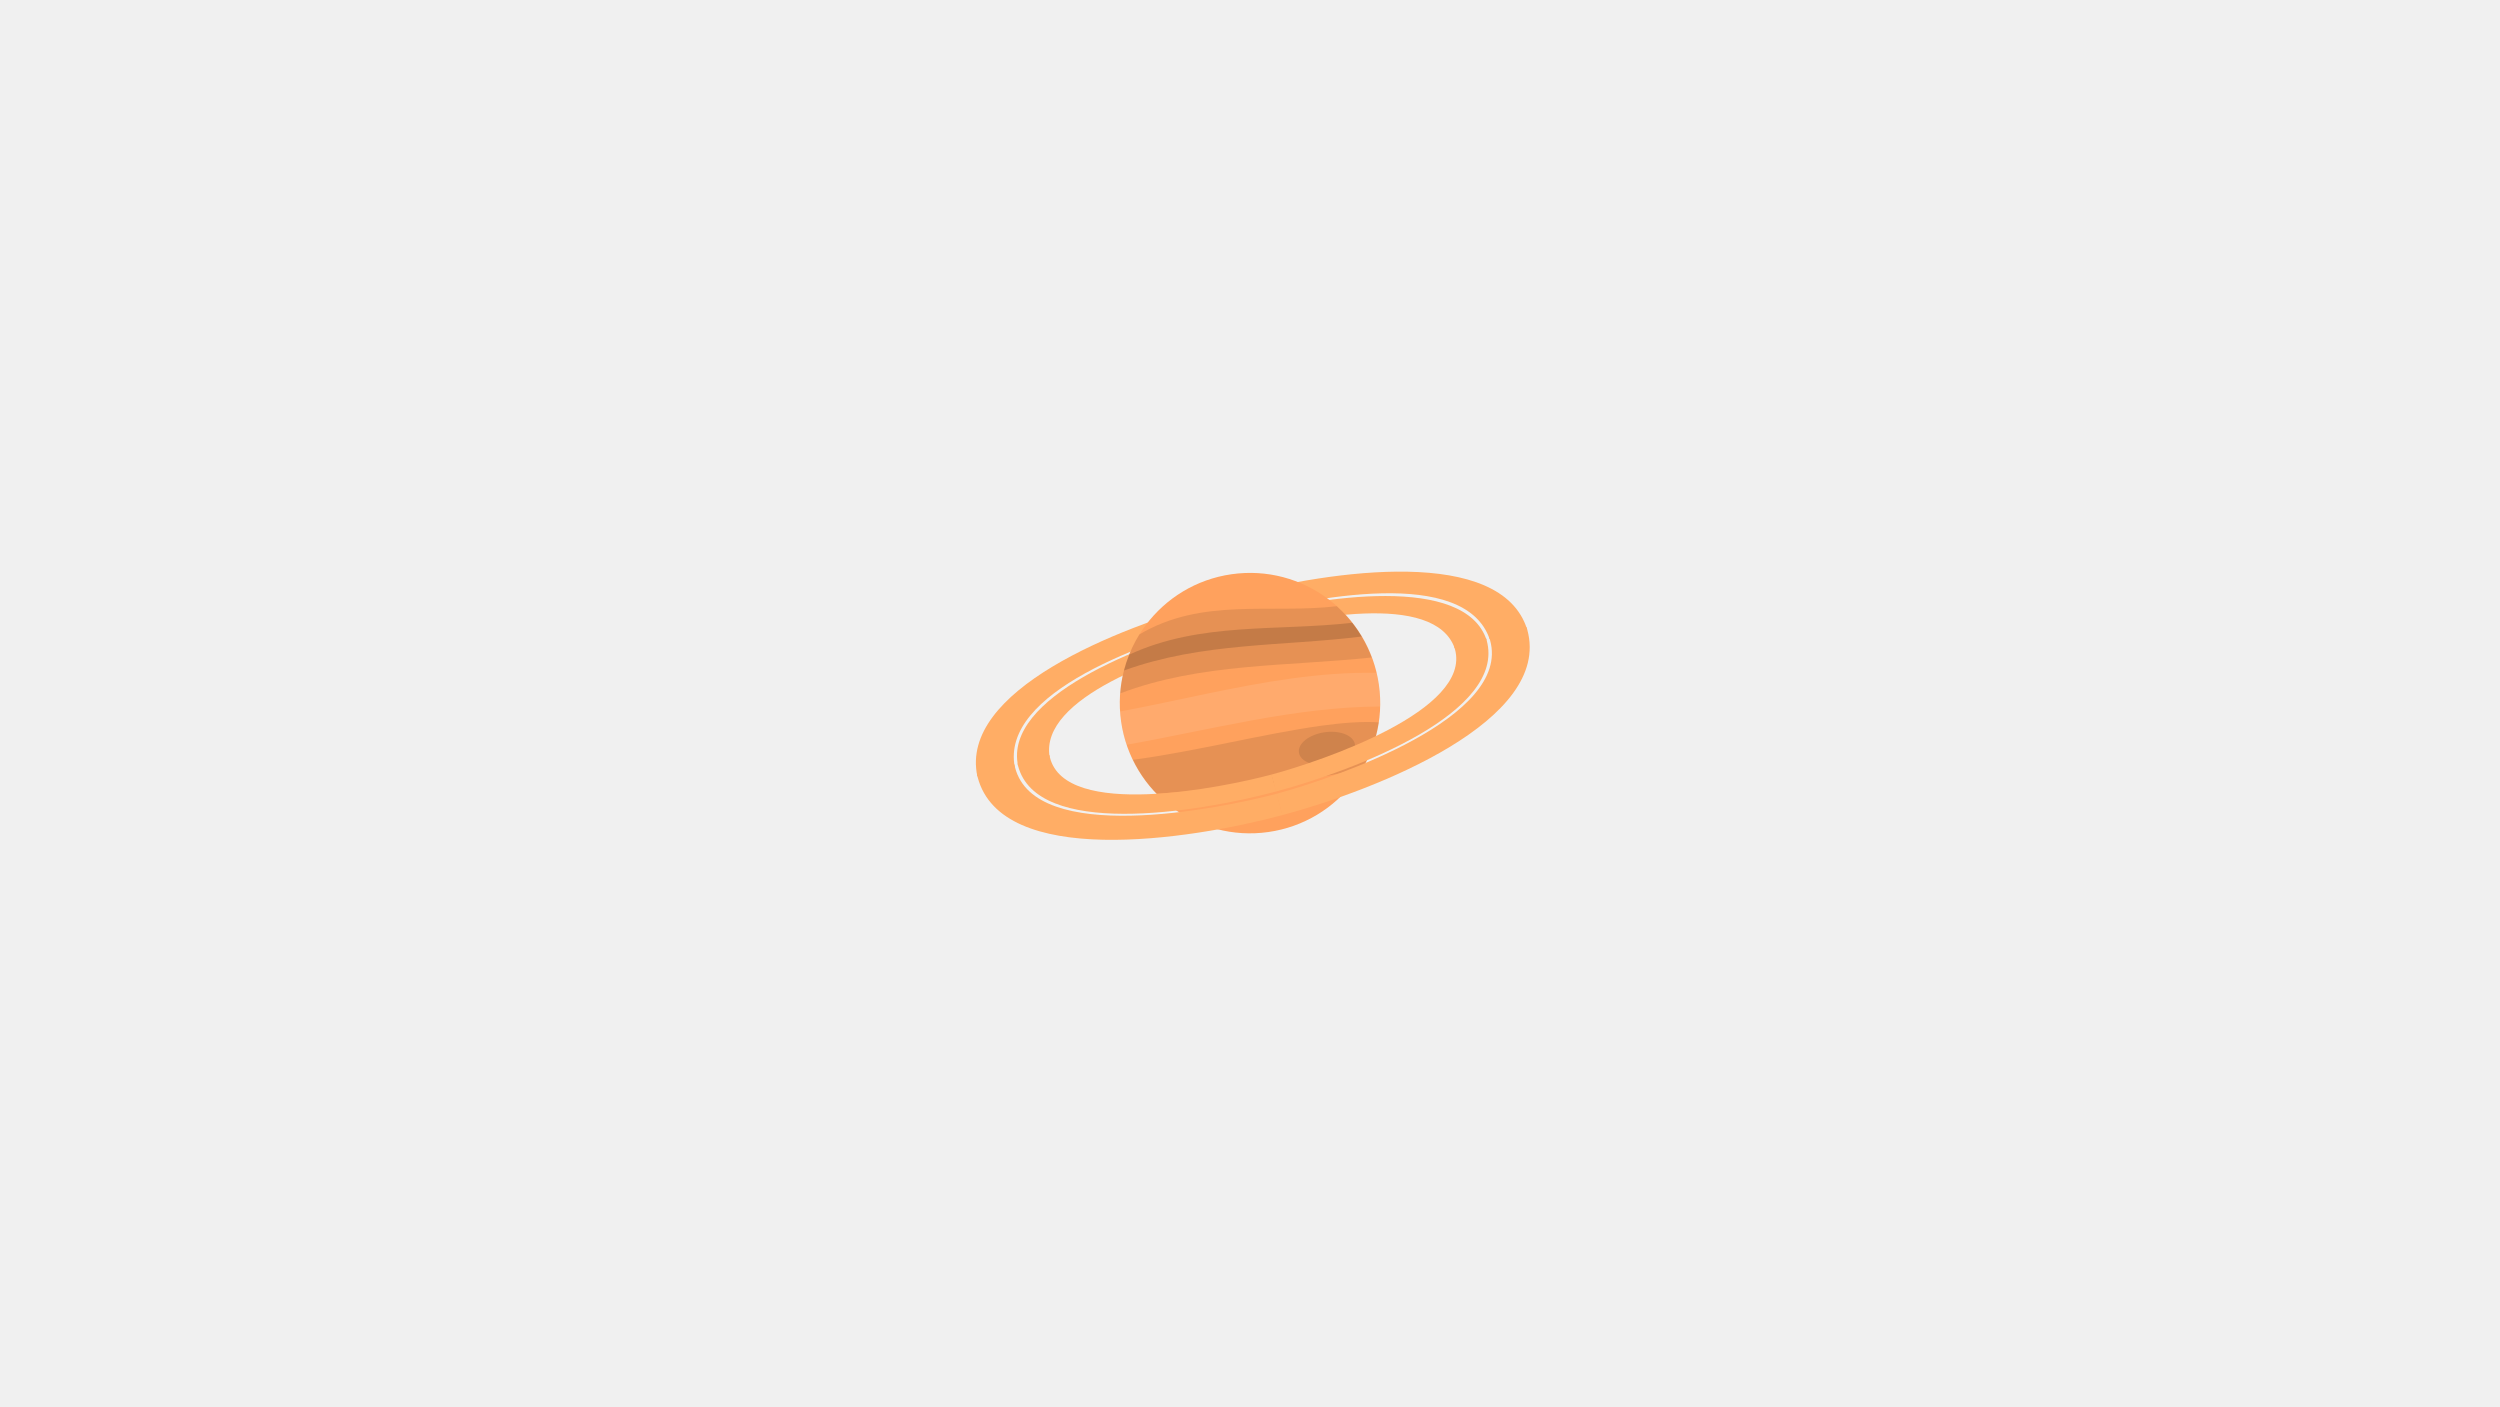
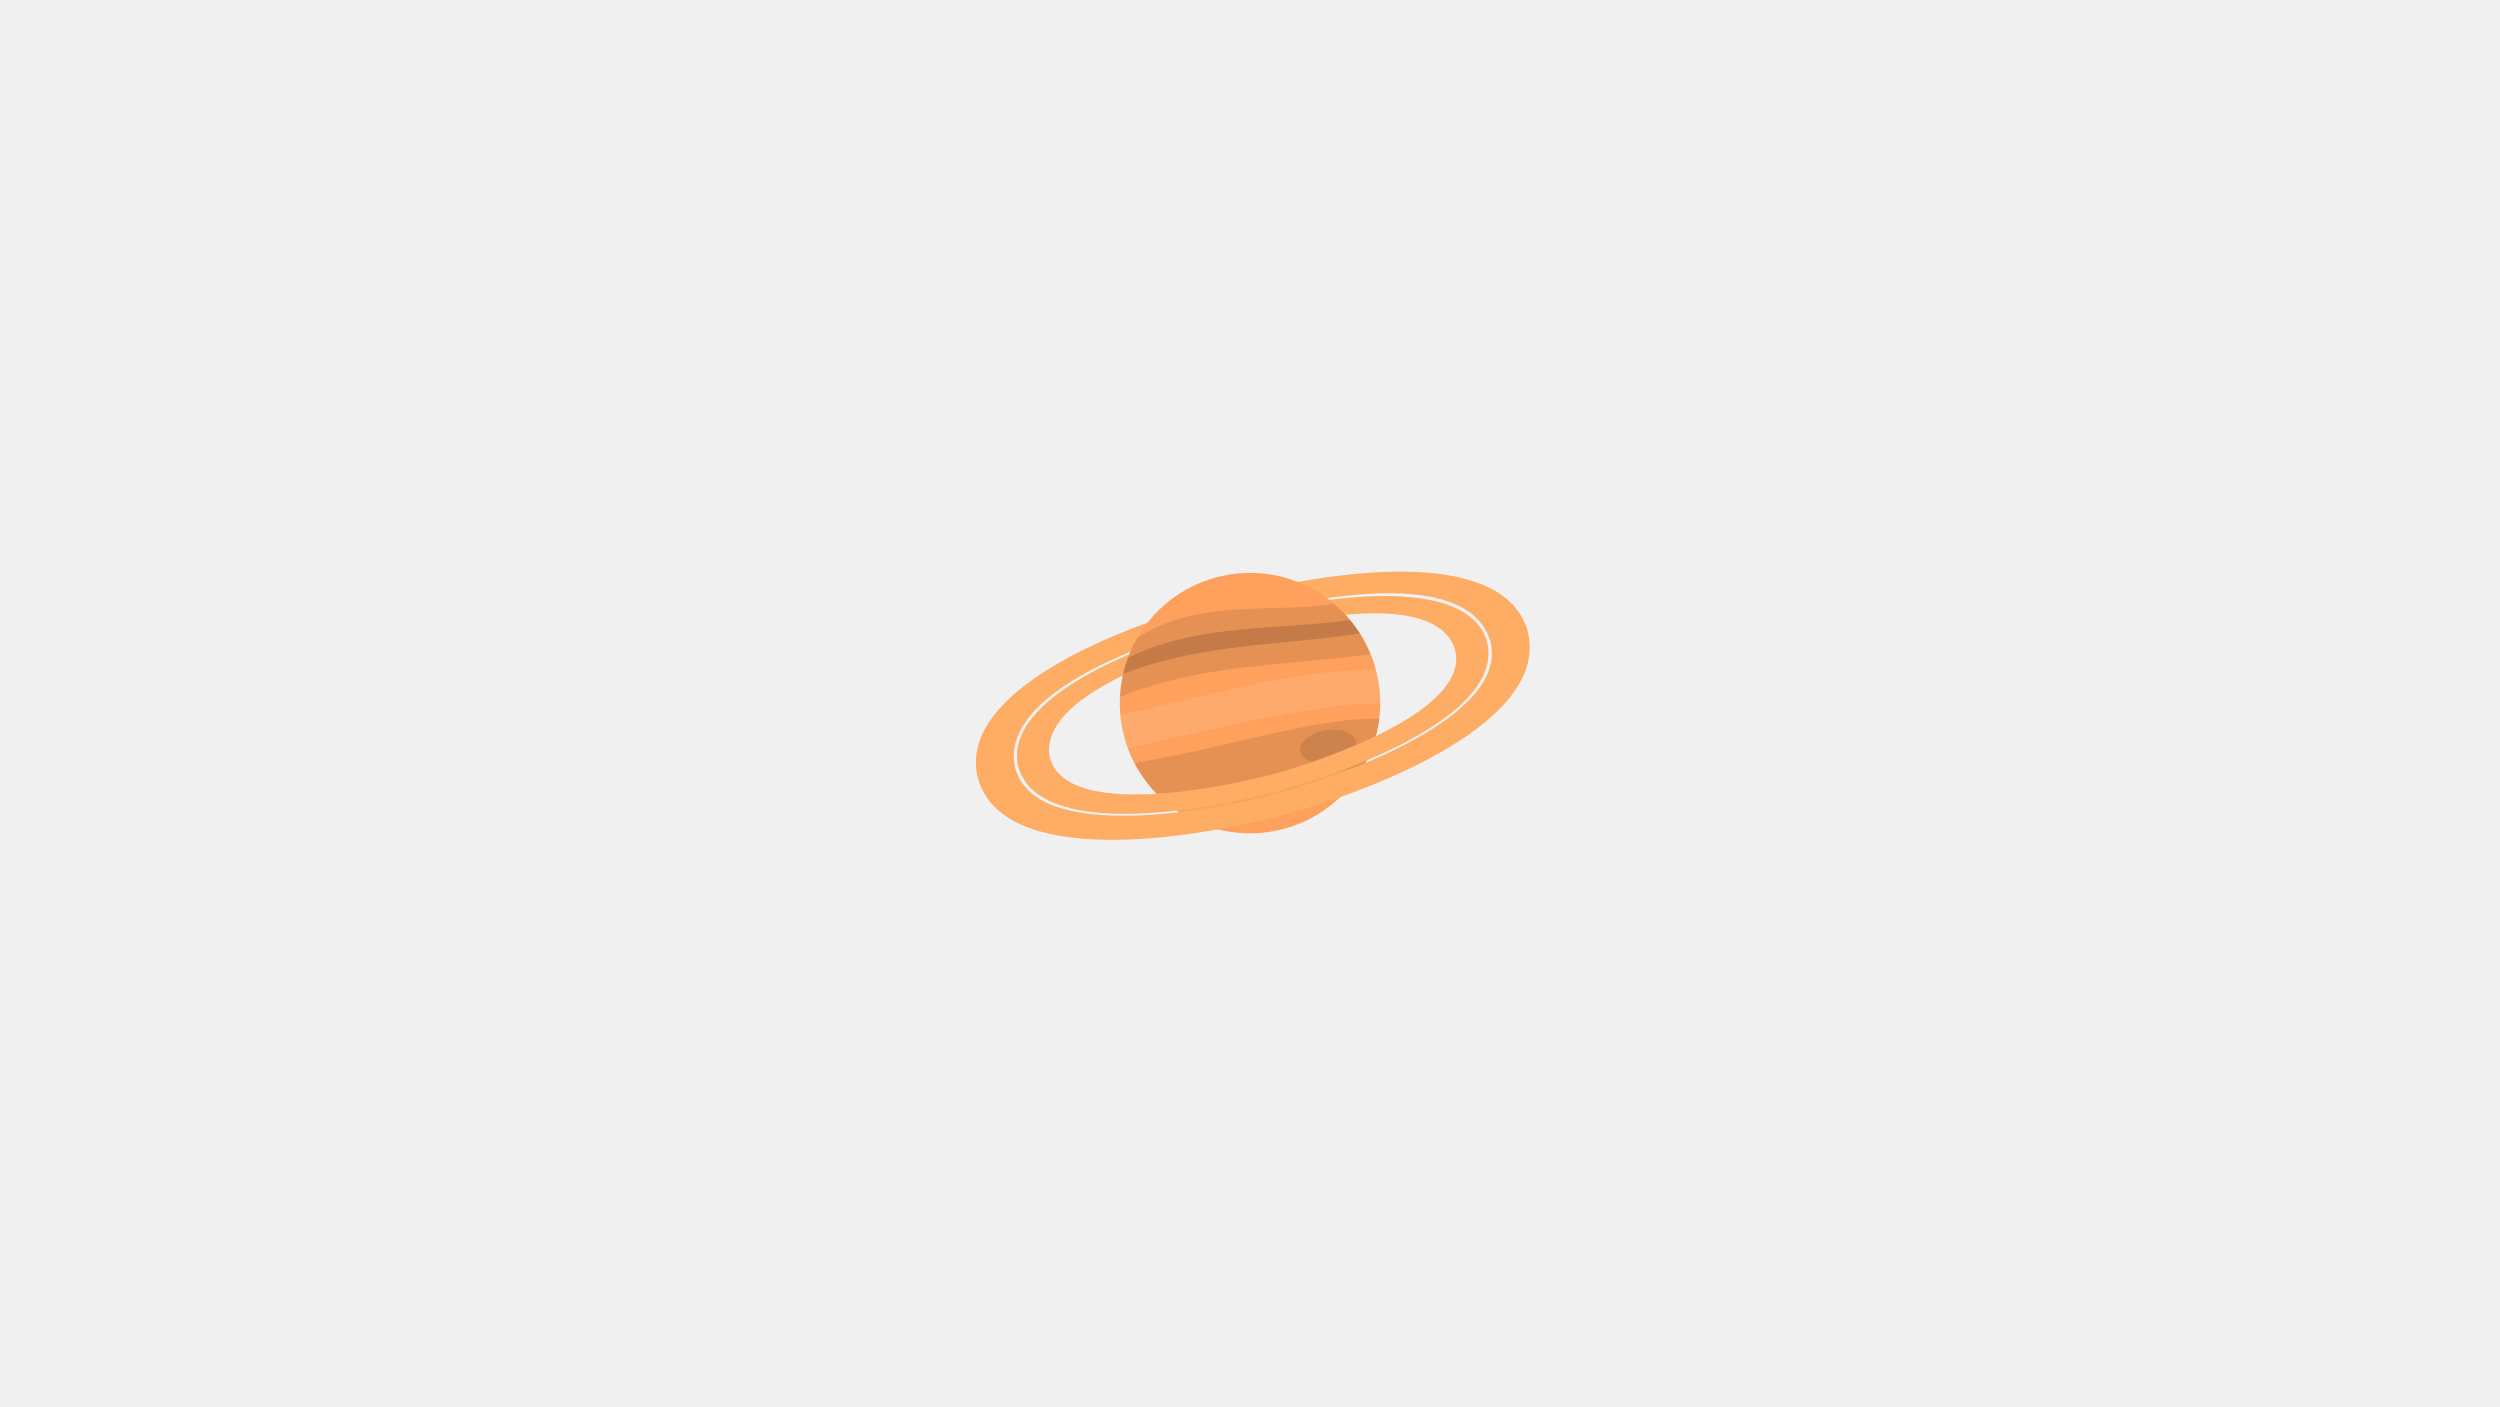
<svg xmlns="http://www.w3.org/2000/svg" width="1920" height="1080" viewBox="0 0 508 285.75" version="1.1" id="svg8">
  <defs id="defs2" />
  <g id="layer2" style="display:inline" />
  <g id="layer1" transform="translate(0,-11.24999)" style="display:inline">
    <g id="g2641" transform="rotate(-15,254.6685,154.5048)" style="fill:#ffad65;fill-opacity:1">
      <path id="path2627" d="m 256.563,132.145 v 3.8e-4 c -0.679,-9.3e-4 -1.344,7.8e-4 -1.993,0.005 v 4.183 c 17.797,1.4e-4 48.887,2.182 49.957,17.682 l 7.866,0.034 c -0.755,-17.713 -35.029,-21.875 -55.83,-21.904 z" style="color:#000000;font-style:normal;font-variant:normal;font-weight:normal;font-stretch:normal;font-size:medium;line-height:normal;font-family:sans-serif;font-variant-ligatures:normal;font-variant-position:normal;font-variant-caps:normal;font-variant-numeric:normal;font-variant-alternates:normal;font-feature-settings:normal;text-indent:0;text-align:start;text-decoration:none;text-decoration-line:none;text-decoration-style:solid;text-decoration-color:#000000;letter-spacing:normal;word-spacing:normal;text-transform:none;writing-mode:lr-tb;direction:ltr;text-orientation:mixed;dominant-baseline:auto;baseline-shift:baseline;text-anchor:start;white-space:normal;shape-padding:0;clip-rule:nonzero;display:inline;overflow:visible;visibility:visible;opacity:1;isolation:auto;mix-blend-mode:normal;color-interpolation:sRGB;color-interpolation-filters:linearRGB;solid-color:#000000;solid-opacity:1;vector-effect:none;fill:#ffad65;fill-opacity:1;fill-rule:evenodd;stroke:none;stroke-width:3.969;stroke-linecap:round;stroke-linejoin:round;stroke-miterlimit:4;stroke-dasharray:none;stroke-dashoffset:100;stroke-opacity:1;paint-order:normal;color-rendering:auto;image-rendering:auto;shape-rendering:auto;text-rendering:auto;enable-background:accumulate" />
      <path id="path2625" d="m 252.614,132.145 c -20.801,0.029 -54.959,4.102 -55.858,21.853 l 7.832,0.171 c 1.07,-15.499 32.221,-17.836 50.018,-17.836 v -4.183 c -0.649,-0.005 -1.314,-0.007 -1.992,-0.006 z" style="color:#000000;font-style:normal;font-variant:normal;font-weight:normal;font-stretch:normal;font-size:medium;line-height:normal;font-family:sans-serif;font-variant-ligatures:normal;font-variant-position:normal;font-variant-caps:normal;font-variant-numeric:normal;font-variant-alternates:normal;font-feature-settings:normal;text-indent:0;text-align:start;text-decoration:none;text-decoration-line:none;text-decoration-style:solid;text-decoration-color:#000000;letter-spacing:normal;word-spacing:normal;text-transform:none;writing-mode:lr-tb;direction:ltr;text-orientation:mixed;dominant-baseline:auto;baseline-shift:baseline;text-anchor:start;white-space:normal;shape-padding:0;clip-rule:nonzero;display:inline;overflow:visible;visibility:visible;opacity:1;isolation:auto;mix-blend-mode:normal;color-interpolation:sRGB;color-interpolation-filters:linearRGB;solid-color:#000000;solid-opacity:1;vector-effect:none;fill:#ffad65;fill-opacity:1;fill-rule:evenodd;stroke:none;stroke-width:3.969;stroke-linecap:round;stroke-linejoin:round;stroke-miterlimit:4;stroke-dasharray:none;stroke-dashoffset:100;stroke-opacity:1;paint-order:normal;color-rendering:auto;image-rendering:auto;shape-rendering:auto;text-rendering:auto;enable-background:accumulate" />
      <path id="path2623" d="m 256.269,136.642 v 3.7e-4 c -0.579,-7.8e-4 -1.145,5.7e-4 -1.698,0.004 l 0.002,3.329 c 15.157,1.1e-4 41.646,1.74 42.612,13.983 l 6.692,0.076 c -0.82,-14.029 -29.891,-17.37 -47.608,-17.393 z" style="color:#000000;font-style:normal;font-variant:normal;font-weight:normal;font-stretch:normal;font-size:medium;line-height:normal;font-family:sans-serif;font-variant-ligatures:normal;font-variant-position:normal;font-variant-caps:normal;font-variant-numeric:normal;font-variant-alternates:normal;font-feature-settings:normal;text-indent:0;text-align:start;text-decoration:none;text-decoration-line:none;text-decoration-style:solid;text-decoration-color:#000000;letter-spacing:normal;word-spacing:normal;text-transform:none;writing-mode:lr-tb;direction:ltr;text-orientation:mixed;dominant-baseline:auto;baseline-shift:baseline;text-anchor:start;white-space:normal;shape-padding:0;clip-rule:nonzero;display:inline;overflow:visible;visibility:visible;opacity:1;isolation:auto;mix-blend-mode:normal;color-interpolation:sRGB;color-interpolation-filters:linearRGB;solid-color:#000000;solid-opacity:1;vector-effect:none;fill:#ffad65;fill-opacity:1;fill-rule:evenodd;stroke:none;stroke-width:3.969;stroke-linecap:round;stroke-linejoin:round;stroke-miterlimit:4;stroke-dasharray:none;stroke-dashoffset:100;stroke-opacity:1;paint-order:normal;color-rendering:auto;image-rendering:auto;shape-rendering:auto;text-rendering:auto;enable-background:accumulate" />
      <path id="path2411" d="m 252.908,136.642 c -17.717,0.023 -46.785,3.344 -47.605,17.372 l 6.656,0.003 c 1.11,-12.192 27.491,-14.057 42.648,-14.057 l 0,-3.314 c -0.553,-0.004 -1.12,-0.005 -1.698,-0.004 z" style="color:#000000;font-style:normal;font-variant:normal;font-weight:normal;font-stretch:normal;font-size:medium;line-height:normal;font-family:sans-serif;font-variant-ligatures:normal;font-variant-position:normal;font-variant-caps:normal;font-variant-numeric:normal;font-variant-alternates:normal;font-feature-settings:normal;text-indent:0;text-align:start;text-decoration:none;text-decoration-line:none;text-decoration-style:solid;text-decoration-color:#000000;letter-spacing:normal;word-spacing:normal;text-transform:none;writing-mode:lr-tb;direction:ltr;text-orientation:mixed;dominant-baseline:auto;baseline-shift:baseline;text-anchor:start;white-space:normal;shape-padding:0;clip-rule:nonzero;display:inline;overflow:visible;visibility:visible;opacity:1;isolation:auto;mix-blend-mode:normal;color-interpolation:sRGB;color-interpolation-filters:linearRGB;solid-color:#000000;solid-opacity:1;vector-effect:none;fill:#ffad65;fill-opacity:1;fill-rule:evenodd;stroke:none;stroke-width:3.969;stroke-linecap:round;stroke-linejoin:round;stroke-miterlimit:4;stroke-dasharray:none;stroke-dashoffset:100;stroke-opacity:1;paint-order:normal;color-rendering:auto;image-rendering:auto;shape-rendering:auto;text-rendering:auto;enable-background:accumulate" />
    </g>
-     <g id="g922" transform="rotate(-8.127649,680.2275,-631.1144)">
+     <g id="g922" transform="rotate(-9.686867,602.7465,-509.7597)">
      <circle transform="rotate(-0.00617706)" r="26.458" cy="85.994" cx="147.256" id="path828-6" style="display:inline;opacity:1;fill:#ffa15d;fill-opacity:1;fill-rule:evenodd;stroke:none;stroke-width:6.463;stroke-linecap:round;stroke-linejoin:round;stroke-miterlimit:4;stroke-dasharray:none;stroke-dashoffset:0;stroke-opacity:1;paint-order:normal" />
      <path id="rect2184-7" d="m 126.986,68.981 c -2.733,3.269 -4.637,7.149 -5.548,11.312 17.026,-3.835 34.389,-0.61 51.626,-0.006 -0.917,-4.164 -2.827,-8.044 -5.567,-11.31 -13.492,-0.331 -26.811,-5.687 -40.511,0.004 z" style="opacity:0.1;fill:#000000;fill-opacity:1;fill-rule:evenodd;stroke:#ffffff;stroke-width:0.003;stroke-linecap:round;stroke-linejoin:round;stroke-miterlimit:4;stroke-dasharray:none;stroke-dashoffset:100;stroke-opacity:1;paint-order:normal" />
      <path id="rect2182-5" d="m 124.372,72.751 c -0.574,0.98 -1.084,1.997 -1.527,3.043 16.652,-3.454 32.568,-0.29 48.804,-0.005 -0.44,-1.046 -0.946,-2.062 -1.517,-3.043 -15.254,-0.408 -30.507,-4.577 -45.761,0.005 z" style="opacity:0.15;fill:#000000;fill-opacity:1;fill-rule:evenodd;stroke:#ffffff;stroke-width:0.003;stroke-linecap:round;stroke-linejoin:round;stroke-miterlimit:4;stroke-dasharray:none;stroke-dashoffset:100;stroke-opacity:1;paint-order:normal" />
      <path id="rect899" transform="matrix(0.2645833,0,0,0.2645833,0,11.24999)" d="m 608.328,307.354 c -43.988,-0.207 -99.024,5.95 -146.889,5.459 a 100,100 0 0 0 14.463,28.49 c 54.745,2.945 115.927,7.937 159.273,2.791 a 100,100 0 0 0 17.201,-33.084 c -12.461,-2.589 -27.465,-3.578 -44.049,-3.656 z" style="opacity:0.1;fill:#000000;fill-opacity:1;fill-rule:evenodd;stroke:none;stroke-width:22;stroke-linecap:round;stroke-linejoin:round;stroke-miterlimit:4;stroke-dasharray:none;stroke-dashoffset:100;stroke-opacity:1;paint-order:normal" />
      <ellipse ry="3.337" rx="5.752" cy="97.32" cx="161.439" id="path902" style="opacity:0.1;fill:#000000;fill-opacity:1;fill-rule:evenodd;stroke:none;stroke-width:5.821;stroke-linecap:round;stroke-linejoin:round;stroke-miterlimit:4;stroke-dasharray:none;stroke-dashoffset:100;stroke-opacity:1;paint-order:normal" />
      <path id="rect904" transform="matrix(0.2645833,0,0,0.2645833,0,11.24999)" d="m 590.789,268.215 c -44.546,-0.239 -89.213,4.564 -133.811,6.486 a 100,100 0 0 0 -0.387,7.746 100,100 0 0 0 1.734,18.227 c 65.777,-2.247 132.214,-10.445 196.754,-1.561 a 100,100 0 0 0 1.512,-16.688 100,100 0 0 0 -0.521,-9.291 c -21.717,-3.462 -43.484,-4.803 -65.281,-4.92 z" style="opacity:0.1;fill:#ffffff;fill-opacity:1;fill-rule:evenodd;stroke:none;stroke-width:22;stroke-linecap:round;stroke-linejoin:round;stroke-miterlimit:4;stroke-dasharray:none;stroke-dashoffset:100;stroke-opacity:1;paint-order:normal" />
    </g>
    <g id="g2647" transform="rotate(-15,254.6519,154.5075)" style="fill:#ffad65;fill-opacity:1">
      <path id="path2635" d="m 297.16,153.599 c 0.013,0.18 0.022,0.362 0.024,0.546 0.137,12.892 -31.889,14.96 -42.616,14.978 v 3.56 c 17.156,-1.4e-4 49.395,-3.503 49.312,-18.588 -8.6e-4,-0.168 -0.01,-0.333 -0.018,-0.497 z" style="color:#000000;font-style:normal;font-variant:normal;font-weight:normal;font-stretch:normal;font-size:medium;line-height:normal;font-family:sans-serif;font-variant-ligatures:normal;font-variant-position:normal;font-variant-caps:normal;font-variant-numeric:normal;font-variant-alternates:normal;font-feature-settings:normal;text-indent:0;text-align:start;text-decoration:none;text-decoration-line:none;text-decoration-style:solid;text-decoration-color:#000000;letter-spacing:normal;word-spacing:normal;text-transform:none;writing-mode:lr-tb;direction:ltr;text-orientation:mixed;dominant-baseline:auto;baseline-shift:baseline;text-anchor:start;white-space:normal;shape-padding:0;clip-rule:nonzero;display:inline;overflow:visible;visibility:visible;opacity:1;isolation:auto;mix-blend-mode:normal;color-interpolation:sRGB;color-interpolation-filters:linearRGB;solid-color:#000000;solid-opacity:1;vector-effect:none;fill:#ffad65;fill-opacity:1;fill-rule:evenodd;stroke:none;stroke-width:3.969;stroke-linecap:round;stroke-linejoin:round;stroke-miterlimit:4;stroke-dasharray:none;stroke-dashoffset:100;stroke-opacity:1;paint-order:normal;color-rendering:auto;image-rendering:auto;shape-rendering:auto;text-rendering:auto;enable-background:accumulate" />
      <path id="path2633" d="m 205.316,153.599 c -0.009,0.165 -0.018,0.329 -0.019,0.497 -0.083,15.085 32.156,18.587 49.312,18.588 v -3.56 c -10.727,-0.018 -42.753,-2.086 -42.616,-14.978 0.002,-0.185 0.011,-0.366 0.024,-0.546 z" style="color:#000000;font-style:normal;font-variant:normal;font-weight:normal;font-stretch:normal;font-size:medium;line-height:normal;font-family:sans-serif;font-variant-ligatures:normal;font-variant-position:normal;font-variant-caps:normal;font-variant-numeric:normal;font-variant-alternates:normal;font-feature-settings:normal;text-indent:0;text-align:start;text-decoration:none;text-decoration-line:none;text-decoration-style:solid;text-decoration-color:#000000;letter-spacing:normal;word-spacing:normal;text-transform:none;writing-mode:lr-tb;direction:ltr;text-orientation:mixed;dominant-baseline:auto;baseline-shift:baseline;text-anchor:start;white-space:normal;shape-padding:0;clip-rule:nonzero;display:inline;overflow:visible;visibility:visible;opacity:1;isolation:auto;mix-blend-mode:normal;color-interpolation:sRGB;color-interpolation-filters:linearRGB;solid-color:#000000;solid-opacity:1;vector-effect:none;fill:#ffad65;fill-opacity:1;fill-rule:evenodd;stroke:none;stroke-width:3.969;stroke-linecap:round;stroke-linejoin:round;stroke-miterlimit:4;stroke-dasharray:none;stroke-dashoffset:100;stroke-opacity:1;paint-order:normal;color-rendering:auto;image-rendering:auto;shape-rendering:auto;text-rendering:auto;enable-background:accumulate" />
      <path id="path2631" d="m 304.528,153.599 c 0.014,0.215 0.023,0.433 0.025,0.653 0.16,16.272 -37.404,18.884 -49.985,18.906 v 4.494 c 20.123,-1.7e-4 57.936,-4.421 57.839,-23.462 -8.6e-4,-0.199 -0.008,-0.396 -0.017,-0.592 z" style="color:#000000;font-style:normal;font-variant:normal;font-weight:normal;font-stretch:normal;font-size:medium;line-height:normal;font-family:sans-serif;font-variant-ligatures:normal;font-variant-position:normal;font-variant-caps:normal;font-variant-numeric:normal;font-variant-alternates:normal;font-feature-settings:normal;text-indent:0;text-align:start;text-decoration:none;text-decoration-line:none;text-decoration-style:solid;text-decoration-color:#000000;letter-spacing:normal;word-spacing:normal;text-transform:none;writing-mode:lr-tb;direction:ltr;text-orientation:mixed;dominant-baseline:auto;baseline-shift:baseline;text-anchor:start;white-space:normal;shape-padding:0;clip-rule:nonzero;display:inline;overflow:visible;visibility:visible;opacity:1;isolation:auto;mix-blend-mode:normal;color-interpolation:sRGB;color-interpolation-filters:linearRGB;solid-color:#000000;solid-opacity:1;vector-effect:none;fill:#ffad65;fill-opacity:1;fill-rule:evenodd;stroke:none;stroke-width:3.969;stroke-linecap:round;stroke-linejoin:round;stroke-miterlimit:4;stroke-dasharray:none;stroke-dashoffset:100;stroke-opacity:1;paint-order:normal;color-rendering:auto;image-rendering:auto;shape-rendering:auto;text-rendering:auto;enable-background:accumulate" />
      <path id="path2629" d="m 196.787,153.599 c -0.009,0.196 -0.016,0.392 -0.017,0.592 -0.097,19.041 37.716,23.462 57.839,23.462 v -4.494 c -12.581,-0.023 -50.145,-2.634 -49.985,-18.906 0.002,-0.221 0.011,-0.438 0.025,-0.653 z" style="color:#000000;font-style:normal;font-variant:normal;font-weight:normal;font-stretch:normal;font-size:medium;line-height:normal;font-family:sans-serif;font-variant-ligatures:normal;font-variant-position:normal;font-variant-caps:normal;font-variant-numeric:normal;font-variant-alternates:normal;font-feature-settings:normal;text-indent:0;text-align:start;text-decoration:none;text-decoration-line:none;text-decoration-style:solid;text-decoration-color:#000000;letter-spacing:normal;word-spacing:normal;text-transform:none;writing-mode:lr-tb;direction:ltr;text-orientation:mixed;dominant-baseline:auto;baseline-shift:baseline;text-anchor:start;white-space:normal;shape-padding:0;clip-rule:nonzero;display:inline;overflow:visible;visibility:visible;opacity:1;isolation:auto;mix-blend-mode:normal;color-interpolation:sRGB;color-interpolation-filters:linearRGB;solid-color:#000000;solid-opacity:1;vector-effect:none;fill:#ffad65;fill-opacity:1;fill-rule:evenodd;stroke:none;stroke-width:3.969;stroke-linecap:round;stroke-linejoin:round;stroke-miterlimit:4;stroke-dasharray:none;stroke-dashoffset:100;stroke-opacity:1;paint-order:normal;color-rendering:auto;image-rendering:auto;shape-rendering:auto;text-rendering:auto;enable-background:accumulate" />
    </g>
  </g>
</svg>
